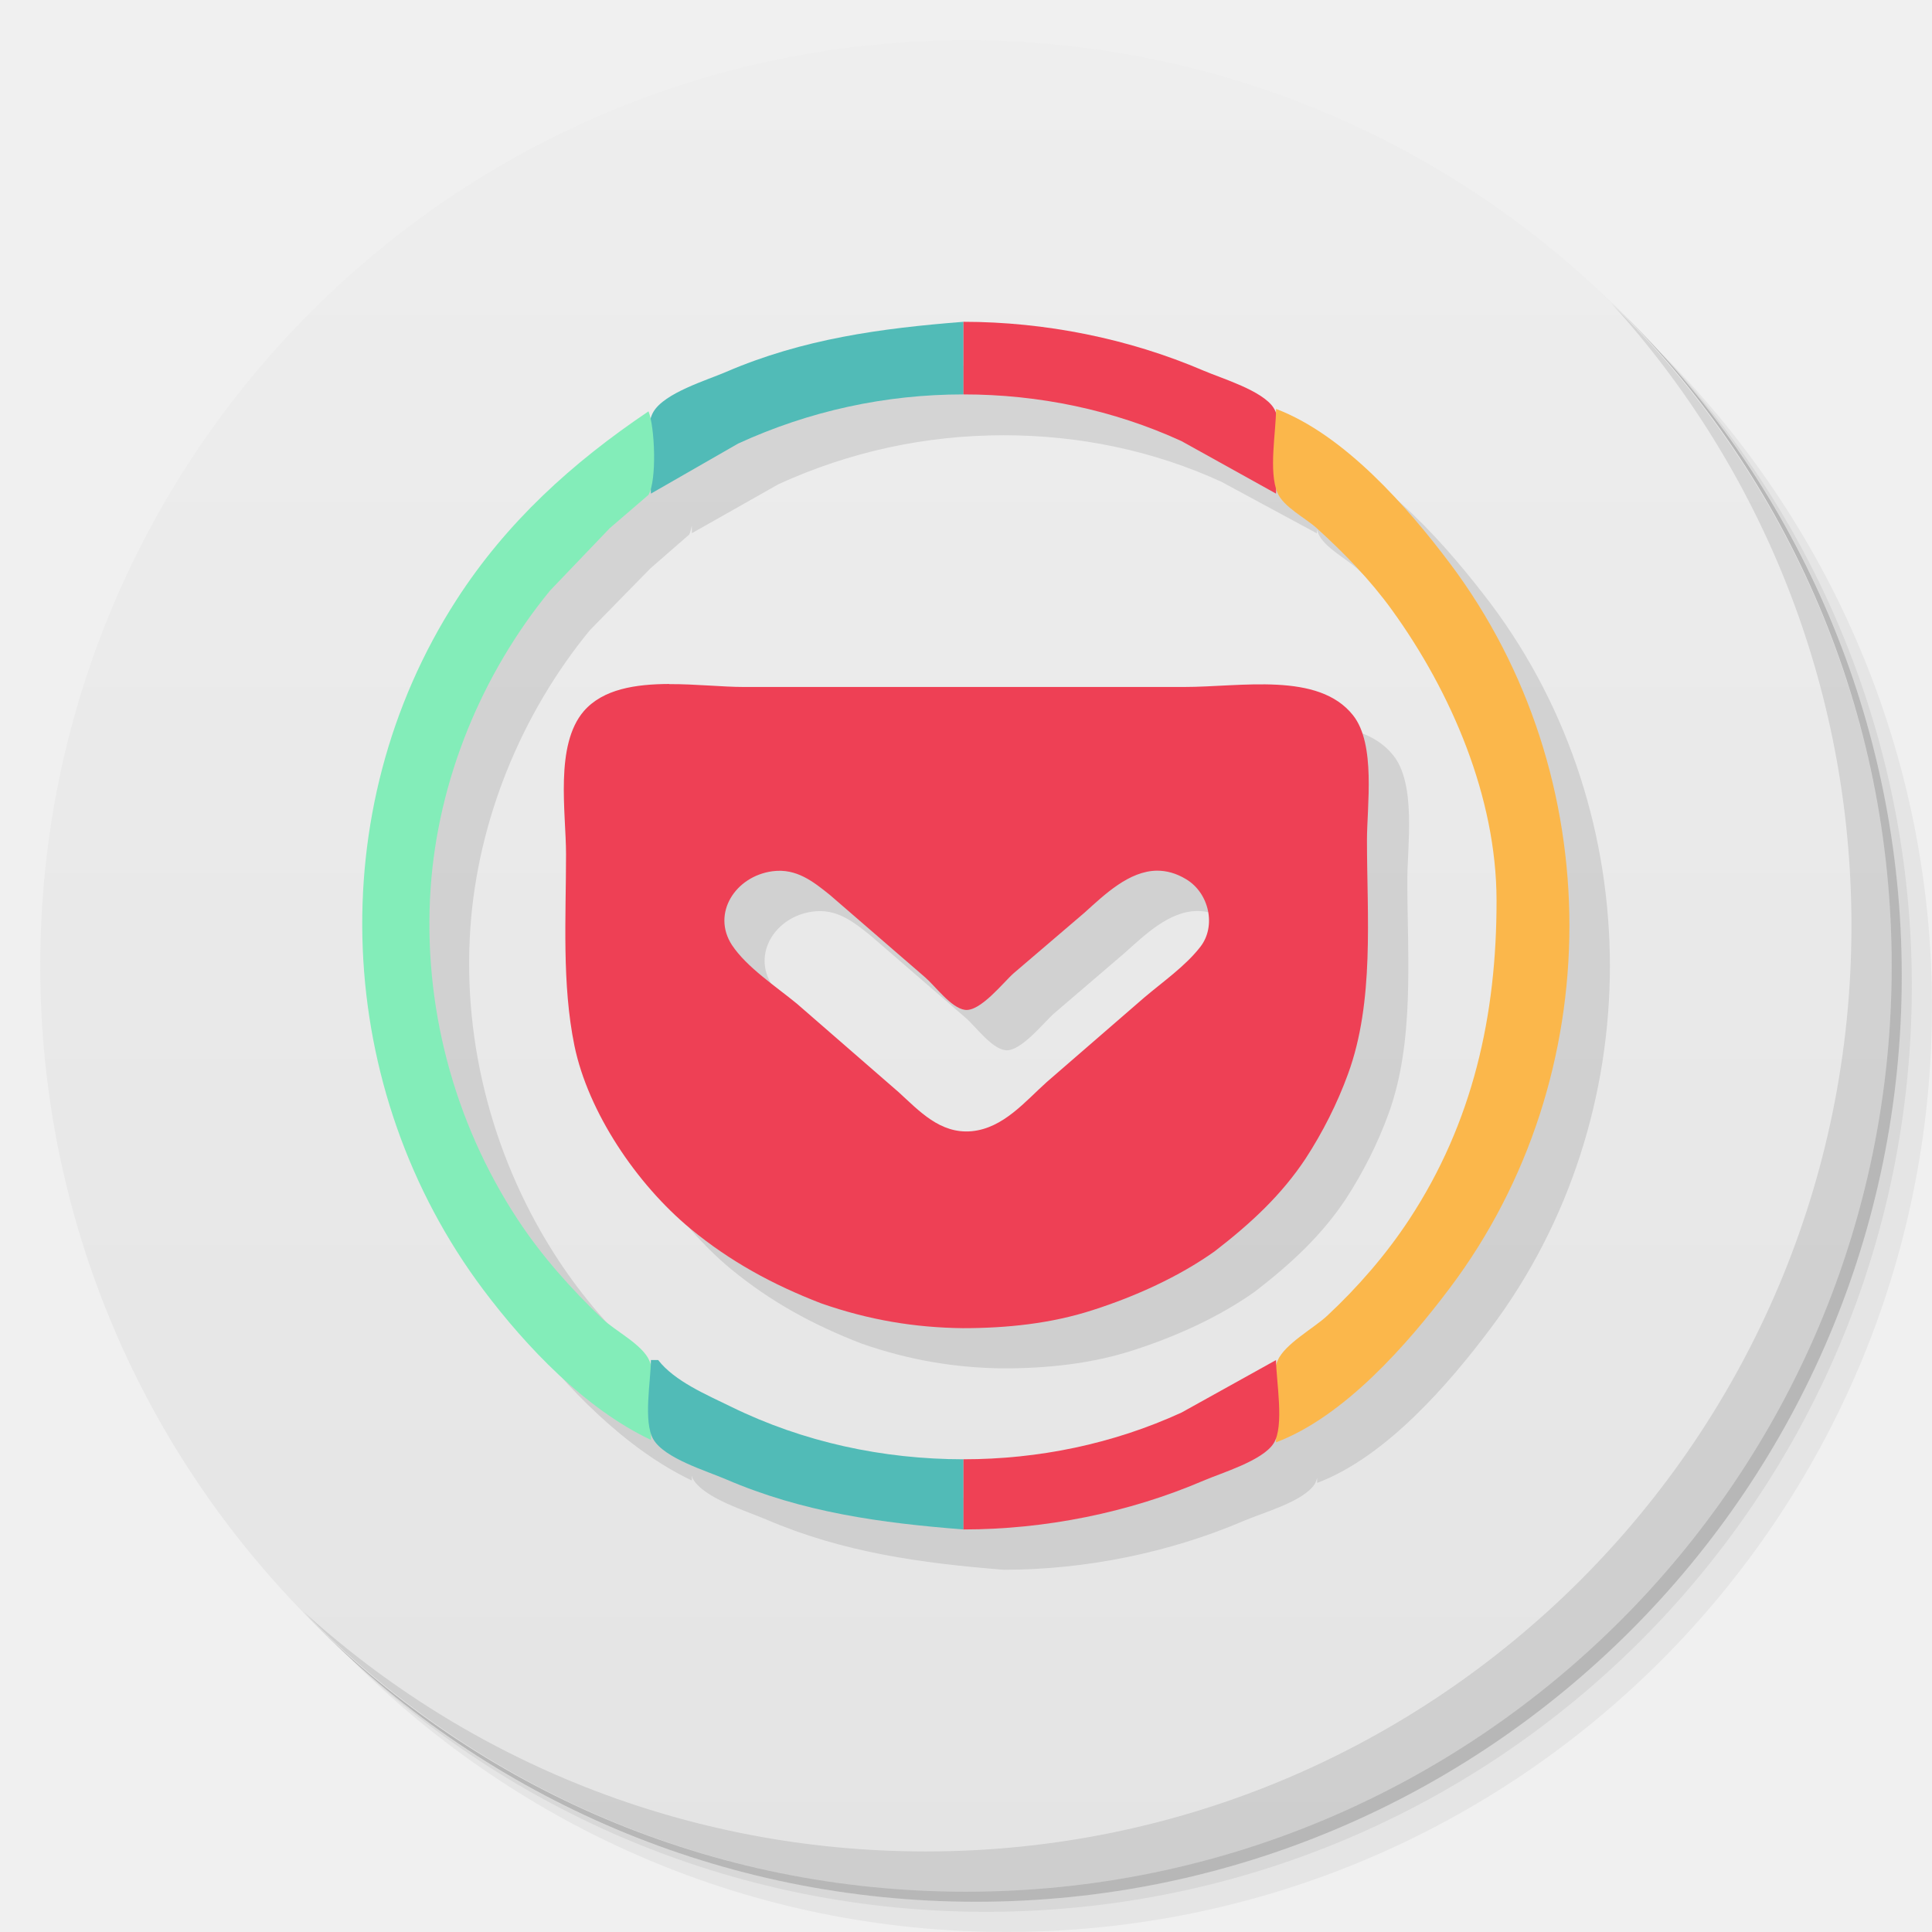
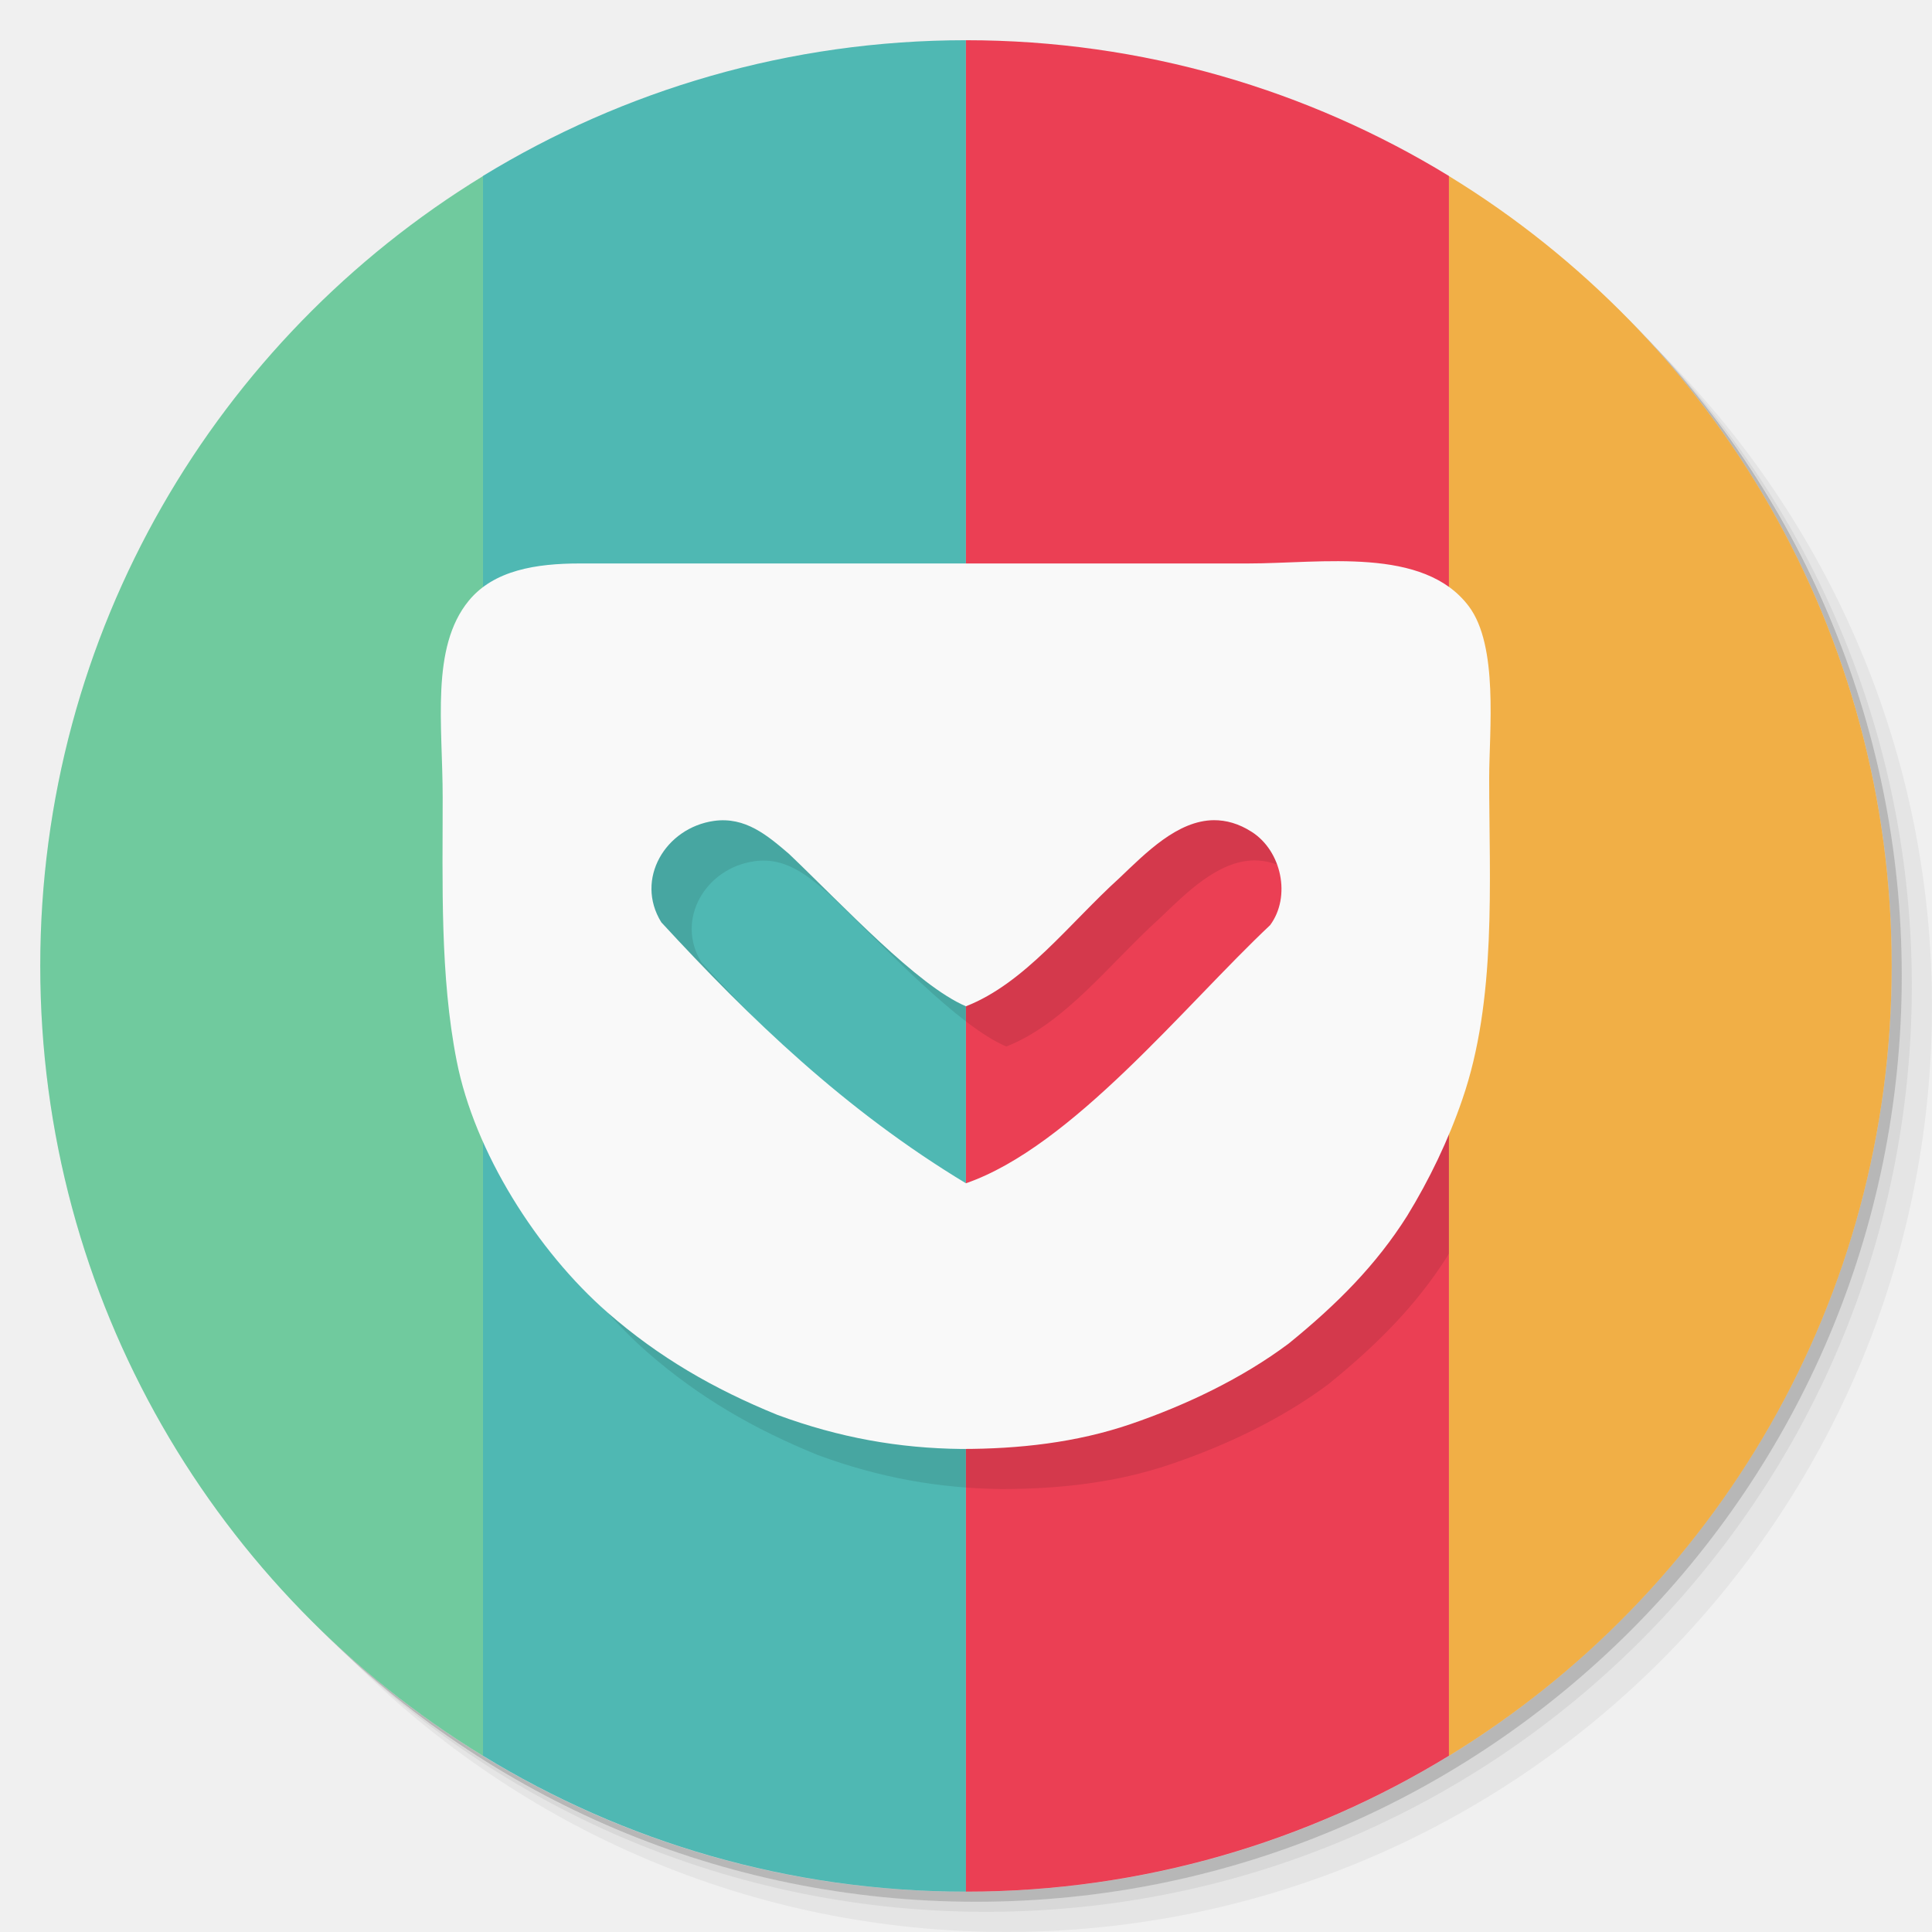
<svg xmlns="http://www.w3.org/2000/svg" xmlns:xlink="http://www.w3.org/1999/xlink" width="48" viewBox="0 0 13.547 13.547" height="48" id="svg2" version="1.1">
  <defs id="defs4">
    <linearGradient id="linearGradient3944">
      <stop style="stop-color:#eeeeee;stop-opacity:1;" offset="0" id="stop3946" />
      <stop style="stop-color:#e4e4e4;stop-opacity:1;" offset="1" id="stop3948" />
    </linearGradient>
    <linearGradient id="0">
      <stop stop-color="#198ba6" id="stop7" />
      <stop offset="1" stop-color="#42c9e7" id="stop9" />
    </linearGradient>
    <clipPath id="clipPath11">
      <path d="m 489.217,197.275 c -2.603,0 -3.953,-1.367 -3.953,-3.971 l 0,0 0,-1.034 c 0,-2.604 1.35,-3.971 3.953,-3.971 l 0,0 1.035,0 c 2.62,0 3.97,1.367 3.97,3.971 l 0,0 0,1.034 c 0,2.604 -1.35,3.971 -3.97,3.971 l 0,0 -1.035,0 z" id="path13" />
    </clipPath>
    <linearGradient id="1">
      <stop stop-color="#620000" id="stop16" offset="0" style="stop-color:#f96963;stop-opacity:1;" />
      <stop offset="1" stop-color="#dd0f0f" id="stop18" style="stop-color:#f96963;stop-opacity:1;" />
    </linearGradient>
    <clipPath id="clipPath20">
      <rect y="223" x="307" height="42" width="42" transform="matrix(0,1,-1,0,0,0)" fill="url(#2)" color="#bebebe" rx="9" id="rect22" />
    </clipPath>
    <linearGradient xlink:href="#1" id="2" gradientUnits="userSpaceOnUse" gradientTransform="matrix(0.175,0,0,0.175,302.8,216)" y1="280" x2="0" y2="40" />
    <clipPath id="clipPath25">
      <rect y="85" x="433" height="22" width="22" fill="url(#3)" color="#bebebe" rx="4" id="rect27" />
    </clipPath>
    <linearGradient xlink:href="#1" id="3" gradientUnits="userSpaceOnUse" gradientTransform="matrix(0.0875,0,0,0.0875,430.9,81.5)" y1="291.43" x2="0" y2="40" />
    <clipPath id="clipPath30">
      <rect width="30" height="30" x="433" y="37" fill="url(#4)" color="#bebebe" rx="6" id="rect32" />
    </clipPath>
    <linearGradient xlink:href="#1" id="4" gradientUnits="userSpaceOnUse" gradientTransform="matrix(0.1193182,0,0,0.1193182,430.1364,32.22727)" y1="291.43" x2="0" y2="40" />
    <clipPath id="clipPath35">
      <rect width="16" height="16" x="304" y="212" transform="matrix(0,1,-1,0,0,0)" fill="url(#5)" color="#bebebe" rx="3" id="rect37" />
    </clipPath>
    <linearGradient xlink:href="#1" id="5" gradientUnits="userSpaceOnUse" gradientTransform="matrix(0.06666667,0,0,0.06666667,302.4,209.3333)" y1="280" x2="0" y2="40" />
    <clipPath id="clipPath40">
      <rect y="46" x="34" height="220" width="220" fill="url(#6)" color="#bebebe" rx="50" id="rect42" />
    </clipPath>
    <linearGradient xlink:href="#1" id="6" gradientUnits="userSpaceOnUse" gradientTransform="translate(0,-4)" y1="280" x2="0" y2="40" />
    <clipPath id="clipPath45">
      <rect y="142" x="290" height="60" width="60" fill="url(#7)" color="#bebebe" rx="12.5" id="rect47" />
    </clipPath>
    <linearGradient xlink:href="#1" id="7" gradientUnits="userSpaceOnUse" y1="204" x2="0" y2="140" />
    <clipPath id="clipPath50">
      <rect width="88" height="88" x="292" y="32" fill="url(#8)" color="#bebebe" rx="18" id="rect52" />
    </clipPath>
    <linearGradient xlink:href="#1" id="8" gradientUnits="userSpaceOnUse" y1="124" x2="0" y2="28" />
    <clipPath id="clipPath55">
      <rect y="101" x="417" height="22" width="22" fill="url(#9)" color="#bebebe" rx="5" id="rect57" />
    </clipPath>
    <linearGradient xlink:href="#1" id="9" gradientUnits="userSpaceOnUse" gradientTransform="matrix(0.0875,0,0,0.0875,414.9,97.5)" y1="302.86" x2="0" y2="28.571" />
    <clipPath id="clipPath60">
      <rect width="30" height="30" x="417" y="53" fill="url(#A)" color="#bebebe" rx="7" id="rect62" />
    </clipPath>
    <linearGradient xlink:href="#1" id="A" gradientUnits="userSpaceOnUse" gradientTransform="matrix(0.1193182,0,0,0.1193182,414.1364,48.22727)" y1="299.81" x2="0" y2="31.619" />
    <use id="B" opacity="0.2" fill="#ffffff" xlink:href="#U" />
    <clipPath id="clipPath66">
      <use xlink:href="#B" transform="matrix(8,0,0,8,-2141.576,-54.42424)" id="use68" />
    </clipPath>
    <clipPath id="clipPath70">
      <use xlink:href="#B" id="use72" />
    </clipPath>
    <use id="C" fill="none" xlink:href="#U" />
    <clipPath id="clipPath75">
      <use xlink:href="#C" id="use77" />
    </clipPath>
    <clipPath id="clipPath79">
      <use transform="matrix(8,0,0,8,-2141.576,-54.42424)" xlink:href="#C" id="use81" />
    </clipPath>
    <use id="D" fill="none" xlink:href="#U" />
    <clipPath id="clipPath84">
      <use xlink:href="#D" id="use86" />
    </clipPath>
    <clipPath id="clipPath88">
      <use transform="matrix(8,0,0,8,-2141.576,-54.42424)" xlink:href="#D" id="use90" />
    </clipPath>
    <use id="E" fill="none" xlink:href="#U" />
    <clipPath id="clipPath93">
      <use xlink:href="#E" id="use95" />
    </clipPath>
    <clipPath id="clipPath97">
      <use transform="matrix(8,0,0,8,-2141.576,-54.42424)" xlink:href="#E" id="use99" />
    </clipPath>
    <use id="F" fill="none" xlink:href="#U" />
    <clipPath id="clipPath102">
      <use xlink:href="#F" id="use104" />
    </clipPath>
    <clipPath id="clipPath106">
      <use transform="matrix(8,0,0,8,-2141.576,-54.42424)" xlink:href="#F" id="use108" />
    </clipPath>
    <use id="G" fill="none" xlink:href="#U" />
    <clipPath id="clipPath111">
      <use xlink:href="#G" id="use113" />
    </clipPath>
    <clipPath id="clipPath115">
      <use transform="matrix(8,0,0,8,-2141.576,-54.42424)" xlink:href="#G" id="use117" />
    </clipPath>
    <use id="H" fill="none" xlink:href="#U" />
    <clipPath id="clipPath120">
      <use xlink:href="#H" id="use122" />
    </clipPath>
    <clipPath id="clipPath124">
      <use transform="matrix(8,0,0,8,-2141.576,-54.42424)" xlink:href="#H" id="use126" />
    </clipPath>
    <use id="I" fill="none" xlink:href="#U" />
    <clipPath id="clipPath129">
      <use xlink:href="#I" id="use131" />
    </clipPath>
    <clipPath id="clipPath133">
      <rect y="223" x="307" height="42" width="42" transform="matrix(0,1,-1,0,0,0)" fill="url(#2)" color="#bebebe" rx="9" id="rect135" />
    </clipPath>
    <clipPath id="clipPath137">
      <rect y="85" x="433" height="22" width="22" fill="url(#3)" color="#bebebe" rx="4" id="rect139" />
    </clipPath>
    <clipPath id="clipPath141">
      <rect width="30" height="30" x="433" y="37" fill="url(#4)" color="#bebebe" rx="6" id="rect143" />
    </clipPath>
    <clipPath id="clipPath145">
      <rect width="16" height="16" x="304" y="212" transform="matrix(0,1,-1,0,0,0)" fill="url(#5)" color="#bebebe" rx="3" id="rect147" />
    </clipPath>
    <clipPath id="clipPath149">
      <rect y="46" x="34" height="220" width="220" fill="url(#6)" color="#bebebe" rx="50" id="rect151" />
    </clipPath>
    <clipPath id="clipPath153">
      <rect y="142" x="290" height="60" width="60" fill="url(#7)" color="#bebebe" rx="12.5" id="rect155" />
    </clipPath>
    <clipPath id="clipPath157">
      <rect width="88" height="88" x="292" y="32" fill="url(#8)" color="#bebebe" rx="18" id="rect159" />
    </clipPath>
    <clipPath id="clipPath161">
      <rect y="101" x="417" height="22" width="22" fill="url(#9)" color="#bebebe" rx="5" id="rect163" />
    </clipPath>
    <clipPath id="clipPath165">
      <rect width="30" height="30" x="417" y="53" fill="url(#A)" color="#bebebe" rx="7" id="rect167" />
    </clipPath>
    <clipPath id="clipPath169">
      <use transform="matrix(8,0,0,8,-2141.576,-54.42424)" xlink:href="#I" id="use171" />
    </clipPath>
    <use id="J" fill="none" xlink:href="#U" />
    <clipPath id="clipPath174">
      <use xlink:href="#J" id="use176" />
    </clipPath>
    <clipPath id="clipPath178">
      <use transform="matrix(8,0,0,8,-2141.576,-54.42424)" xlink:href="#J" id="use180" />
    </clipPath>
    <use id="K" fill="none" xlink:href="#U" />
    <clipPath id="clipPath183">
      <use xlink:href="#K" id="use185" />
    </clipPath>
    <clipPath id="clipPath187">
      <use transform="matrix(8,0,0,8,-2141.576,-54.42424)" xlink:href="#K" id="use189" />
    </clipPath>
    <use id="L" fill="none" xlink:href="#U" />
    <clipPath id="clipPath192">
      <use xlink:href="#L" id="use194" />
    </clipPath>
    <clipPath id="clipPath196">
      <use transform="matrix(8,0,0,8,-2141.576,-54.42424)" xlink:href="#L" id="use198" />
    </clipPath>
    <use id="M" fill="none" xlink:href="#U" />
    <clipPath id="clipPath201">
      <use xlink:href="#M" id="use203" />
    </clipPath>
    <clipPath id="clipPath205">
      <use transform="matrix(8,0,0,8,-2141.576,-54.42424)" xlink:href="#M" id="use207" />
    </clipPath>
    <use id="N" fill="none" xlink:href="#U" />
    <clipPath id="clipPath210">
      <use xlink:href="#N" id="use212" />
    </clipPath>
    <clipPath id="clipPath214">
      <use transform="matrix(8,0,0,8,-2141.576,-54.42424)" xlink:href="#N" id="use216" />
    </clipPath>
    <use id="O" fill="none" xlink:href="#U" />
    <clipPath id="clipPath219">
      <use xlink:href="#O" id="use221" />
    </clipPath>
    <clipPath id="clipPath223">
      <use transform="matrix(8,0,0,8,-2141.576,-54.42424)" xlink:href="#O" id="use225" />
    </clipPath>
    <clipPath id="clipPath227">
      <path d="m 296,26 a 10,10 0 1 1 -20,0 10,10 0 1 1 20,0 z" id="path229" />
    </clipPath>
    <linearGradient gradientUnits="userSpaceOnUse" x2="0" y2="40" y1="280" xlink:href="#Q" id="P" gradientTransform="matrix(.175 0 0 .175 302.8 216)" />
    <linearGradient id="Q">
      <stop stop-color="#151515" id="stop233" />
      <stop offset="1" stop-color="#222" id="stop235" />
    </linearGradient>
    <linearGradient gradientUnits="userSpaceOnUse" x2="0" y2="90" y1="230" xlink:href="#Q" id="R" gradientTransform="matrix(.375 0 0 .375 298 16)" />
    <linearGradient gradientUnits="userSpaceOnUse" x2="0" y2="90" y1="230" xlink:href="#Q" id="S" gradientTransform="matrix(.25 0 0 .25 300 132)" />
    <clipPath id="clipPath239">
      <rect height="20" rx="4" y="78" x="434" width="20" color="#bebebe" id="rect241" />
    </clipPath>
    <clipPath id="clipPath243">
      <rect height="22" rx="4" y="77" x="433" width="22" color="#bebebe" id="rect245" />
    </clipPath>
    <clipPath id="clipPath247">
      <rect height="22" rx="5" y="77" x="433" width="22" color="#bebebe" id="rect249" />
    </clipPath>
    <clipPath id="clipPath251">
      <rect height="30" rx="6" y="29" x="433" width="30" color="#bebebe" id="rect253" />
    </clipPath>
    <clipPath id="clipPath255">
      <rect transform="matrix(0 -1 1 0 0 0)" height="60" rx="12.5" y="142" x="306" width="60" fill="url(#S)" color="#bebebe" id="rect257" />
    </clipPath>
    <clipPath id="clipPath259">
      <rect height="90" rx="18.75" y="31" x="307" width="90" fill="url(#R)" color="#bebebe" id="rect261" />
    </clipPath>
    <clipPath id="clipPath263">
      <rect height="30" rx="4" y="29" x="433" width="30" opacity="0.2" fill="#6d6d6d" color="#bebebe" id="rect265" />
    </clipPath>
    <clipPath id="clipPath267">
      <rect height="22" rx="3" y="77" x="433" width="22" opacity="0.2" fill="#6d6d6d" color="#bebebe" id="rect269" />
    </clipPath>
    <clipPath id="clipPath271">
      <path d="m 144,70 c -49.706,0 -90,40.294 -90,90 0,49.706 40.294,90 90,90 49.706,0 90,-40.294 90,-90 0,-49.706 -40.294,-90 -90,-90 z m 0,32.188 c 32.033,0 58,25.967 58,58 0,32.033 -25.967,58 -58,58 -32.033,0 -58,-25.967 -58,-58 0,-32.033 25.967,-58 58,-58 z" id="path273" />
    </clipPath>
    <clipPath id="clipPath275">
      <path d="m 152,204 a 8,8 0 1 1 -16,0 8,8 0 1 1 16,0 z" id="path277" />
    </clipPath>
    <clipPath id="clipPath279">
      <rect height="16" rx="3" y="116" x="432" width="16" color="#bebebe" id="rect281" />
    </clipPath>
    <clipPath id="clipPath283">
      <path d="m 145,215 c 33.137,0 60,-26.863 60,-60 0,-33.137 -26.863,-60 -60,-60 -33.137,0 -60,26.863 -60,60 0,12.507 3.829,24.106 10.375,33.719 L 89,211 111.281,204.625 C 120.894,211.172 132.493,215 145,215 z" id="path285" />
    </clipPath>
    <clipPath id="clipPath287">
      <path d="m 98.031,23.191 c -41.492,1.052 -74.844,35.068 -74.844,76.812 0,42.407 34.406,76.812 76.812,76.812 42.407,0 76.812,-34.406 76.812,-76.812 0,-42.407 -34.406,-76.812 -76.812,-76.812 -0.663,0 -1.31,-0.017 -1.969,0 z M 100,50.66 c 27.245,0 49.344,22.099 49.344,49.344 -1e-5,27.245 -22.099,49.344 -49.344,49.344 -27.245,-1e-5 -49.344,-22.099 -49.344,-49.344 0,-27.245 22.099,-49.344 49.344,-49.344 z" id="path289" />
    </clipPath>
    <clipPath id="clipPath291">
      <rect height="16" rx="2" y="116" x="432" width="16" opacity="0.2" fill="#6d6d6d" color="#bebebe" id="rect293" />
    </clipPath>
    <clipPath id="clipPath295">
      <rect height="240" rx="50" y="36" x="24" width="240" fill="#986767" color="#bebebe" id="rect297" />
    </clipPath>
    <clipPath id="clipPath299">
      <rect transform="rotate(90)" height="42" rx="9" y="223" x="307" width="42" fill="url(#P)" color="#bebebe" id="rect301" />
    </clipPath>
    <linearGradient xlink:href="#0" id="T" gradientUnits="userSpaceOnUse" gradientTransform="matrix(1.210546,0,0,1.212299,-131.3481,-325.0735)" y1="279.1" x2="0" y2="268.33" />
    <path id="U" d="m 296,26 a 10,10 0 1 1 -20,0 10,10 0 1 1 20,0 z" color="#000000" />
    <linearGradient xlink:href="#W" id="V" y1="46.752" x2="0" y2="-24.433" gradientUnits="userSpaceOnUse" />
    <linearGradient id="W">
      <stop stop-color="#c7c7c7" id="stop307" />
      <stop offset="1" stop-color="#dedede" id="stop309" />
    </linearGradient>
    <linearGradient xlink:href="#W" id="linearGradient3312" gradientUnits="userSpaceOnUse" y1="46.752" x2="0" y2="-24.433" gradientTransform="matrix(0.2363048,0,0,0.1863373,-11.35038,4.834975)" />
    <linearGradient xlink:href="#W-1" id="linearGradient3312-3" gradientUnits="userSpaceOnUse" y1="46.752" x2="0" y2="-24.433" gradientTransform="matrix(0.2363048,0,0,0.1863373,-11.35038,4.834975)" />
    <linearGradient id="W-1">
      <stop stop-color="#c7c7c7" id="stop307-9" />
      <stop offset="1" stop-color="#dedede" id="stop309-6" />
    </linearGradient>
    <linearGradient xlink:href="#1" id="linearGradient3938" x1="7.056" y1="13.264" x2="6.773" y2="0.282" gradientUnits="userSpaceOnUse" />
    <linearGradient xlink:href="#linearGradient3944" id="linearGradient3950" x1="-25.5" y1="15" x2="-25.5" y2="11" gradientUnits="userSpaceOnUse" />
    <linearGradient xlink:href="#linearGradient3944" id="linearGradient3990" gradientUnits="userSpaceOnUse" x1="-25.5" y1="15" x2="-25.5" y2="11" />
    <linearGradient xlink:href="#linearGradient3944" id="linearGradient3992" gradientUnits="userSpaceOnUse" x1="-25.5" y1="15" x2="-25.5" y2="11" gradientTransform="matrix(15.33333,0,0,11.5,415,-125.5)" />
    <linearGradient xlink:href="#linearGradient3944" id="linearGradient4001" gradientUnits="userSpaceOnUse" x1="-25.5" y1="15" x2="-25.5" y2="11" />
    <linearGradient xlink:href="#linearGradient3944" id="linearGradient4008" gradientUnits="userSpaceOnUse" x1="-25.5" y1="15" x2="-25.5" y2="11" />
    <linearGradient xlink:href="#linearGradient3944" id="linearGradient4013" gradientUnits="userSpaceOnUse" x1="-25.5" y1="15" x2="-25.5" y2="11" />
    <linearGradient xlink:href="#linearGradient3944" id="linearGradient4015" gradientUnits="userSpaceOnUse" x1="-25.5" y1="15" x2="-25.5" y2="11" gradientTransform="matrix(15.33333,0,0,11.5,415,-125.5)" />
    <linearGradient xlink:href="#linearGradient3944" id="linearGradient4022" gradientUnits="userSpaceOnUse" x1="-25.5" y1="15" x2="-25.5" y2="11" />
    <linearGradient xlink:href="#linearGradient3944" id="linearGradient4024" gradientUnits="userSpaceOnUse" x1="-25.5" y1="15" x2="-25.5" y2="11" gradientTransform="matrix(15.33333,0,0,11.5,415,-125.5)" />
    <linearGradient xlink:href="#linearGradient3944" id="linearGradient4031" gradientUnits="userSpaceOnUse" x1="-25.5" y1="15" x2="-25.5" y2="11" />
    <linearGradient xlink:href="#linearGradient3944" id="linearGradient4036" gradientUnits="userSpaceOnUse" x1="-25.5" y1="15" x2="-25.5" y2="11" />
    <linearGradient xlink:href="#linearGradient4460" id="linearGradient3032" gradientUnits="userSpaceOnUse" gradientTransform="matrix(1.10525,0,0,1.10525,-134.2787,-295.7621)" y1="279.096" x2="0" y2="268.33" />
    <linearGradient id="linearGradient4460">
      <stop offset="0" style="stop-color:#dbdbdb" id="stop7-5" />
      <stop offset="1" style="stop-color:#f9f9f9" id="stop9-3" />
    </linearGradient>
    <linearGradient y2="268.33" x2="0" y1="279.096" gradientTransform="matrix(1.10525,0,0,1.10525,-149.5857,-296.5022)" gradientUnits="userSpaceOnUse" id="linearGradient3050" xlink:href="#linearGradient4460" />
+     <linearGradient xlink:href="#linearGradient3944-0" id="linearGradient3950-0" x1="-25.5" y1="15" x2="-25.5" y2="11" gradientUnits="userSpaceOnUse" />
+     <linearGradient id="linearGradient3944-0">
+       <stop style="stop-color:#eeeeee;stop-opacity:1;" offset="0" id="stop3946-9" />
+       <stop style="stop-color:#e4e4e4;stop-opacity:1;" offset="1" id="stop3948-9" />
+     </linearGradient>
+     <linearGradient y2="11" x2="-25.5" y1="15" x1="-25.5" gradientUnits="userSpaceOnUse" id="linearGradient3213" xlink:href="#linearGradient3944-0" />
+     <linearGradient y2="11" x2="-25.5" y1="15" x1="-25.5" gradientUnits="userSpaceOnUse" id="linearGradient3213-3" xlink:href="#linearGradient3944-0-7" />
+     <linearGradient id="linearGradient3944-0-7">
+       <stop style="stop-color:#eeeeee;stop-opacity:1;" offset="0" id="stop3946-9-3" />
+       <stop style="stop-color:#e4e4e4;stop-opacity:1;" offset="1" id="stop3948-9-3" />
+     </linearGradient>
+     <linearGradient y2="11" x2="-25.5" y1="15" x1="-25.5" gradientUnits="userSpaceOnUse" id="linearGradient3247" xlink:href="#linearGradient3944-0-7" />
+     <linearGradient xlink:href="#linearGradient3944-0-7" id="linearGradient3276" gradientUnits="userSpaceOnUse" x1="-25.5" y1="15" x2="-25.5" y2="11" />
+     <linearGradient xlink:href="#linearGradient3944-0-7" id="linearGradient4052" gradientUnits="userSpaceOnUse" x1="-25.5" y1="15" x2="-25.5" y2="11" />
  </defs>
  <g id="layer1">
    <path style="opacity:0.05;fill:#000000;fill-opacity:1;stroke:none" d="M 25,2 C 12.297,2 2,12.297 2,25 2,31.367 4.601,37.117 8.781,41.281 12.866,44.994 18.296,47.25 24.25,47.25 c 12.703,0 23,-10.297 23,-23 0,-5.954 -2.256,-11.384 -5.969,-15.469 C 37.117,4.601 31.367,2 25,2 z M 41.281,8.781 C 45.136,12.894 47.5,18.419 47.5,24.5 c 0,12.703 -10.297,23 -23,23 C 18.419,47.5 12.894,45.136 8.781,41.281 12.941,45.425 18.665,48 25,48 37.703,48 48,37.703 48,25 48,18.665 45.425,12.941 41.281,8.781 z" transform="scale(0.2822222,0.2822222)" id="path3978" />
    <path style="opacity:0.1;fill:#000000;fill-opacity:1;stroke:none" d="M 41.281,8.781 C 44.994,12.866 47.25,18.296 47.25,24.25 c 0,12.703 -10.297,23 -23,23 -5.954,0 -11.384,-2.256 -15.469,-5.969 C 12.894,45.136 18.419,47.5 24.5,47.5 c 12.703,0 23,-10.297 23,-23 0,-6.081 -2.364,-11.606 -6.219,-15.719 z" transform="scale(0.2822222,0.2822222)" id="path3976" />
    <path transform="matrix(4.327407,0,0,3.245556,117.1928,-35.34833)" d="m -24,13 a 1.5,2 0 1 1 -3,0 1.5,2 0 1 1 3,0 z" id="path3952" style="opacity:0.2;fill:#000000;fill-opacity:1;stroke:none" />
  </g>
  <g id="layer2">
    <path style="fill:url(#linearGradient3950);fill-opacity:1;stroke:none" id="path3942" d="m -24,13 a 1.5,2 0 1 1 -3,0 1.5,2 0 1 1 3,0 z" transform="matrix(-4.327407,0,0,-3.245556,-103.5756,48.96556)" />
    <path style="opacity:0.1;fill:#000000;fill-opacity:1;stroke:none" d="M 40.031 7.531 C 43.744 11.616 46 17.046 46 23 C 46 35.703 35.703 46 23 46 C 17.046 46 11.616 43.744 7.531 40.031 C 11.709 44.323 17.538 47 24 47 C 36.703 47 47 36.703 47 24 C 47 17.538 44.323 11.709 40.031 7.531 z " transform="scale(0.2822222,0.2822222)" id="path4027" />
  </g>
  <g id="layer3">
-     <path id="use3989" d="M 4.974,5.079 C 4.739,5.079 4.511,5.113 4.376,5.269 4.17,5.507 4.252,5.981 4.252,6.272 c 0,0.44 -0.03,0.909 0.059,1.343 0.096,0.464 0.434,0.969 0.815,1.284 0.277,0.228 0.573,0.39 0.915,0.522 0.335,0.117 0.656,0.17 0.993,0.174 0.309,0 0.619,-0.032 0.912,-0.127 0.299,-0.096 0.602,-0.233 0.853,-0.411 0.262,-0.202 0.472,-0.4 0.638,-0.65 0.121,-0.186 0.223,-0.388 0.298,-0.594 0.187,-0.51 0.133,-1.109 0.133,-1.64 0,-0.24 0.064,-0.673 -0.098,-0.876 C 9.526,4.991 8.986,5.099 8.584,5.099 l -3.086,0 c -0.153,0 -0.34,-0.021 -0.523,-0.02 z m 3.421,1.309 c 0.065,-4.798e-4 0.133,0.017 0.204,0.06 0.162,0.097 0.213,0.33 0.099,0.475 C 8.594,7.057 8.437,7.165 8.305,7.277 L 7.623,7.87 C 7.472,8.003 7.318,8.194 7.095,8.214 6.873,8.235 6.726,8.07 6.584,7.94 L 5.87,7.321 C 5.723,7.199 5.517,7.065 5.414,6.908 5.271,6.689 5.437,6.426 5.699,6.392 5.867,6.369 5.986,6.465 6.103,6.559 L 6.77,7.136 C 6.839,7.195 6.951,7.351 7.049,7.364 7.156,7.378 7.321,7.167 7.39,7.107 L 7.886,6.682 C 8.029,6.554 8.199,6.389 8.395,6.388 z" style="fill:#000000;fill-opacity:0.102" />
-     <path style="fill:#ee4055" d="M 4.692,4.796 C 4.457,4.797 4.229,4.831 4.094,4.986 3.888,5.225 3.969,5.698 3.969,5.99 c 0,0.44 -0.03,0.909 0.059,1.343 0.096,0.464 0.434,0.969 0.815,1.284 0.277,0.228 0.573,0.39 0.915,0.522 0.335,0.117 0.656,0.17 0.993,0.174 0.309,0 0.619,-0.032 0.912,-0.127 0.299,-0.096 0.602,-0.233 0.853,-0.411 0.262,-0.202 0.472,-0.4 0.638,-0.65 0.121,-0.186 0.223,-0.388 0.298,-0.594 0.187,-0.51 0.133,-1.109 0.133,-1.64 0,-0.24 0.064,-0.673 -0.098,-0.876 C 9.244,4.709 8.704,4.817 8.302,4.817 l -3.086,0 c -0.153,0 -0.34,-0.021 -0.523,-0.02 z M 8.113,6.105 C 8.178,6.105 8.246,6.122 8.317,6.165 8.479,6.262 8.53,6.495 8.416,6.64 8.311,6.775 8.155,6.883 8.023,6.995 L 7.34,7.587 C 7.19,7.721 7.036,7.911 6.813,7.932 6.591,7.952 6.444,7.788 6.301,7.658 L 5.588,7.038 C 5.441,6.917 5.235,6.782 5.132,6.626 4.989,6.406 5.155,6.144 5.417,6.109 c 0.168,-0.022 0.286,0.073 0.403,0.167 l 0.667,0.577 c 0.069,0.059 0.182,0.215 0.279,0.228 C 6.874,7.096 7.038,6.885 7.108,6.824 L 7.604,6.4 C 7.747,6.271 7.917,6.107 8.113,6.105 z" id="path18" />
-     <path style="fill:#000000;fill-opacity:0.102" d="M 7.038,2.54 C 6.459,2.586 5.911,2.66 5.371,2.893 5.234,2.952 4.938,3.033 4.86,3.166 c -0.008,0.014 -0.012,0.035 -0.018,0.053 -0.004,-0.017 -0.004,-0.042 -0.009,-0.053 C 4.298,3.527 3.836,3.943 3.484,4.489 2.532,5.966 2.618,7.931 3.669,9.331 c 0.3,0.4 0.722,0.832 1.182,1.05 0,-0.01 -3.533e-4,-0.025 0,-0.035 0.003,0.008 0.004,0.019 0.009,0.026 0.079,0.134 0.374,0.223 0.512,0.282 0.539,0.232 1.088,0.307 1.667,0.353 0.571,-3.73e-4 1.16,-0.119 1.685,-0.344 0.13,-0.056 0.415,-0.134 0.494,-0.256 0.008,-0.013 0.012,-0.027 0.018,-0.044 3.398e-4,0.01 0,0.026 0,0.035 0.479,-0.181 0.919,-0.687 1.217,-1.085 1.114,-1.484 1.114,-3.596 0,-5.08 C 10.152,3.836 9.713,3.329 9.234,3.149 c 0,0.01 3.319e-4,0.025 0,0.035 -0.006,-0.017 -0.009,-0.031 -0.018,-0.044 C 9.137,3.018 8.853,2.94 8.722,2.884 8.197,2.659 7.609,2.54 7.038,2.54 z m 0,0.512 c 0.526,0 1.046,0.106 1.526,0.326 l 0.67,0.362 c 0,-0.006 -2.125e-4,-0.02 0,-0.026 0.003,0.008 0.006,0.019 0.009,0.026 0.042,0.098 0.196,0.177 0.273,0.247 0.192,0.174 0.377,0.363 0.529,0.573 0.417,0.577 0.731,1.314 0.732,2.037 0.001,0.804 -0.169,1.559 -0.617,2.24 -0.162,0.246 -0.358,0.469 -0.573,0.67 -0.094,0.088 -0.294,0.199 -0.344,0.318 -0.003,0.008 -0.006,0.018 -0.009,0.026 -3.773e-4,-0.01 0,-0.027 0,-0.035 L 8.564,10.186 c -0.48,0.22 -0.999,0.326 -1.526,0.326 -0.563,0 -1.124,-0.121 -1.632,-0.37 C 5.239,10.06 5.01,9.965 4.895,9.816 l -0.044,0 c 0,0.015 -0.008,0.044 -0.009,0.062 -0.004,-0.017 -0.002,-0.038 -0.009,-0.053 C 4.784,9.71 4.597,9.62 4.507,9.534 4.286,9.323 4.084,9.093 3.916,8.837 3.466,8.153 3.242,7.326 3.298,6.509 3.35,5.751 3.655,5.005 4.136,4.419 L 4.56,3.986 4.833,3.748 c 0.008,-0.014 0.012,-0.039 0.018,-0.062 7.964e-4,0.015 0,0.04 0,0.053 L 5.459,3.395 C 5.958,3.167 6.49,3.052 7.038,3.052 z" id="path3997" />
-     <g transform="matrix(0.01699,0,0,0.01697,-6.86958,1.969794)" id="g20">
-       <path style="fill:#51bbb7" d="m 672.966,87.89 36,-20.691 c 29.384,-13.49 60.752,-20.309 93,-20.309 l 0,-30 c -34.064,2.688 -66.247,7.027 -98,20.719 -8.073,3.481 -25.338,8.627 -29.972,16.494 -4.416,7.497 -1.028,25.149 -1.028,33.787 z" id="path22" />
-       <path style="fill:#ef4155" d="m 801.966,16.89 0,30 c 30.987,0 61.751,6.339 90,19.309 l 39,21.691 c 0,-8.623 3.687,-28.205 -1.028,-35.471 -4.649,-7.164 -21.306,-12.087 -28.972,-15.379 -30.898,-13.269 -65.396,-20.128 -99,-20.151 z" id="path24" />
-       <path style="fill:#fbb74b" d="m 930.966,52.89 c 0,9.62 -3.161,25.846 0.603,34.7 2.463,5.795 11.53,10.361 16.115,14.511 11.311,10.236 22.14,21.435 31.091,33.828 24.544,33.978 43.123,77.349 43.191,119.961 0.076,47.388 -9.709,91.836 -36.1,132 -9.534,14.508 -21.138,27.875 -33.81,39.711 -5.53,5.164 -17.523,11.617 -20.487,18.589 -3.664,8.618 -0.603,24.341 -0.603,33.7 28.171,-10.662 54.321,-40.57 71.895,-64 65.574,-87.425 65.574,-211.575 0,-299 -17.574,-23.43 -43.724,-53.338 -71.895,-64 z" id="path26" />
-       <path style="fill:#83edb9" d="m 671.966,53.89 c -31.521,21.264 -58.588,45.815 -79.308,78 -56.014,87.009 -50.675,202.532 11.181,285 17.681,23.573 42.066,49.199 69.126,62 0,-9.065 2.98,-24.365 -0.603,-32.7 -2.907,-6.76 -14.102,-12.276 -19.397,-17.339 -13.015,-12.445 -25.012,-25.881 -34.921,-40.961 -26.485,-40.303 -39.286,-88.851 -35.989,-137 3.06,-44.679 21.033,-88.457 49.335,-123 l 24.576,-25.714 15.972,-13.75 c 3.572,-5.889 2.638,-28.316 0.028,-34.536 z" id="path28" />
-       <path style="fill:#51bbb7" d="m 672.966,445.89 c 0,8.414 -3.278,25.478 1.028,32.787 4.634,7.867 21.899,13.013 29.972,16.494 31.753,13.692 63.936,18.031 98,20.719 l 0,-29 c -33.152,0 -66.113,-7.061 -96,-21.756 -9.838,-4.837 -23.203,-10.443 -30,-19.244 l -3,0 z" id="path30" />
-       <path style="fill:#ef4155" d="m 801.966,486.89 0,29 c 33.604,-0.022 68.102,-6.881 99,-20.15 7.666,-3.293 24.323,-8.215 28.972,-15.379 4.604,-7.095 1.028,-26.059 1.028,-34.471 l -39,21.691 c -28.249,12.97 -59.013,19.309 -90,19.309 m 173,-41 1,1 -1,-1 z" id="path32" />
-     </g>
+     <path style="fill:#4fb8b3;fill-opacity:1;stroke:none" d="m 6.773,0.282 c -1.239,0 -2.402,0.35 -3.387,0.952 l 0,11.077 c 0.985,0.603 2.147,0.953 3.387,0.953 l 0,-12.982 z" id="rect4046" />
+     <path style="fill:#eb3f54;fill-opacity:1;stroke:none" d="m 6.773,0.282 0,12.982 c 1.239,0 2.402,-0.35 3.387,-0.953 l 0,-11.077 C 9.175,0.632 8.013,0.282 6.773,0.282 z" id="rect4048" />
+     <path style="fill:#000000;fill-opacity:1;opacity:0.1" d="m 4.347,4.233 c -0.306,0 -0.602,0.047 -0.778,0.261 -0.269,0.328 -0.183,0.868 -0.183,1.38 0,0.605 -0.019,1.251 0.098,1.846 0.125,0.638 0.564,1.333 1.059,1.765 0.36,0.314 0.745,0.536 1.19,0.717 0.436,0.161 0.853,0.234 1.29,0.239 0.401,0 0.805,-0.044 1.186,-0.174 C 8.598,10.135 8.992,9.948 9.318,9.703 9.659,9.426 9.931,9.152 10.148,8.81 10.306,8.553 10.438,8.276 10.536,7.993 c 0.243,-0.701 0.189,-1.525 0.189,-2.255 0,-0.33 0.067,-0.926 -0.143,-1.205 C 10.264,4.113 9.553,4.233 9.031,4.233 l -3.951,0 c -0.198,0 -0.495,-3.075e-4 -0.733,2.5e-6 z M 8.794,6.033 c 0.085,0 0.173,0.023 0.265,0.082 0.21,0.134 0.277,0.454 0.129,0.654 C 8.584,7.338 7.798,8.323 7.056,8.58 6.208,8.068 5.541,7.425 4.919,6.749 4.732,6.447 4.949,6.086 5.29,6.039 5.508,6.008 5.662,6.139 5.814,6.269 6.203,6.64 6.714,7.192 7.056,7.338 7.469,7.176 7.78,6.757 8.133,6.438 8.318,6.261 8.54,6.036 8.794,6.033 z" id="path4093" />
+     <path style="opacity:1;fill:#70ca9e;fill-opacity:1;stroke:none" d="M 12 4.375 C 5.394 8.416 1 15.689 1 24 C 1 32.311 5.394 39.584 12 43.625 L 12 4.375 z " transform="scale(0.2822222,0.2822222)" id="rect3194" />
+     <path style="opacity:1;fill:#f1af46;fill-opacity:1;stroke:none" d="M 36 4.375 L 36 43.625 C 42.606 39.584 47 32.311 47 24 C 47 15.689 42.606 8.416 36 4.375 z " transform="scale(0.2822222,0.2822222)" id="rect3268" />
+     <path id="path100" d="m 4.065,3.951 c -0.306,0 -0.602,0.047 -0.778,0.261 -0.269,0.328 -0.183,0.868 -0.183,1.38 0,0.605 -0.019,1.251 0.098,1.846 C 3.327,8.077 3.766,8.772 4.261,9.204 4.621,9.518 5.006,9.74 5.451,9.921 5.887,10.082 6.304,10.155 6.741,10.16 7.143,10.16 7.546,10.116 7.927,9.986 8.316,9.853 8.71,9.665 9.036,9.421 9.377,9.144 9.649,8.87 9.866,8.527 10.023,8.271 10.156,7.994 10.253,7.711 10.496,7.01 10.442,6.186 10.442,5.456 c 0,-0.33 0.067,-0.926 -0.143,-1.205 C 9.982,3.83 9.271,3.951 8.749,3.951 l -3.951,0 c -0.198,0 -0.495,-3.075e-4 -0.733,2.5e-6 z m 4.447,1.8 c 0.085,0 0.173,0.023 0.265,0.082 0.21,0.134 0.277,0.454 0.129,0.654 C 8.302,7.056 7.516,8.04 6.773,8.297 5.926,7.786 5.259,7.142 4.637,6.467 4.45,6.165 4.666,5.804 5.007,5.756 5.226,5.726 5.38,5.857 5.532,5.987 5.921,6.358 6.432,6.91 6.773,7.056 7.187,6.894 7.498,6.475 7.85,6.156 8.036,5.979 8.257,5.753 8.512,5.751 z" style="fill:#f9f9f9" />
  </g>
</svg>
